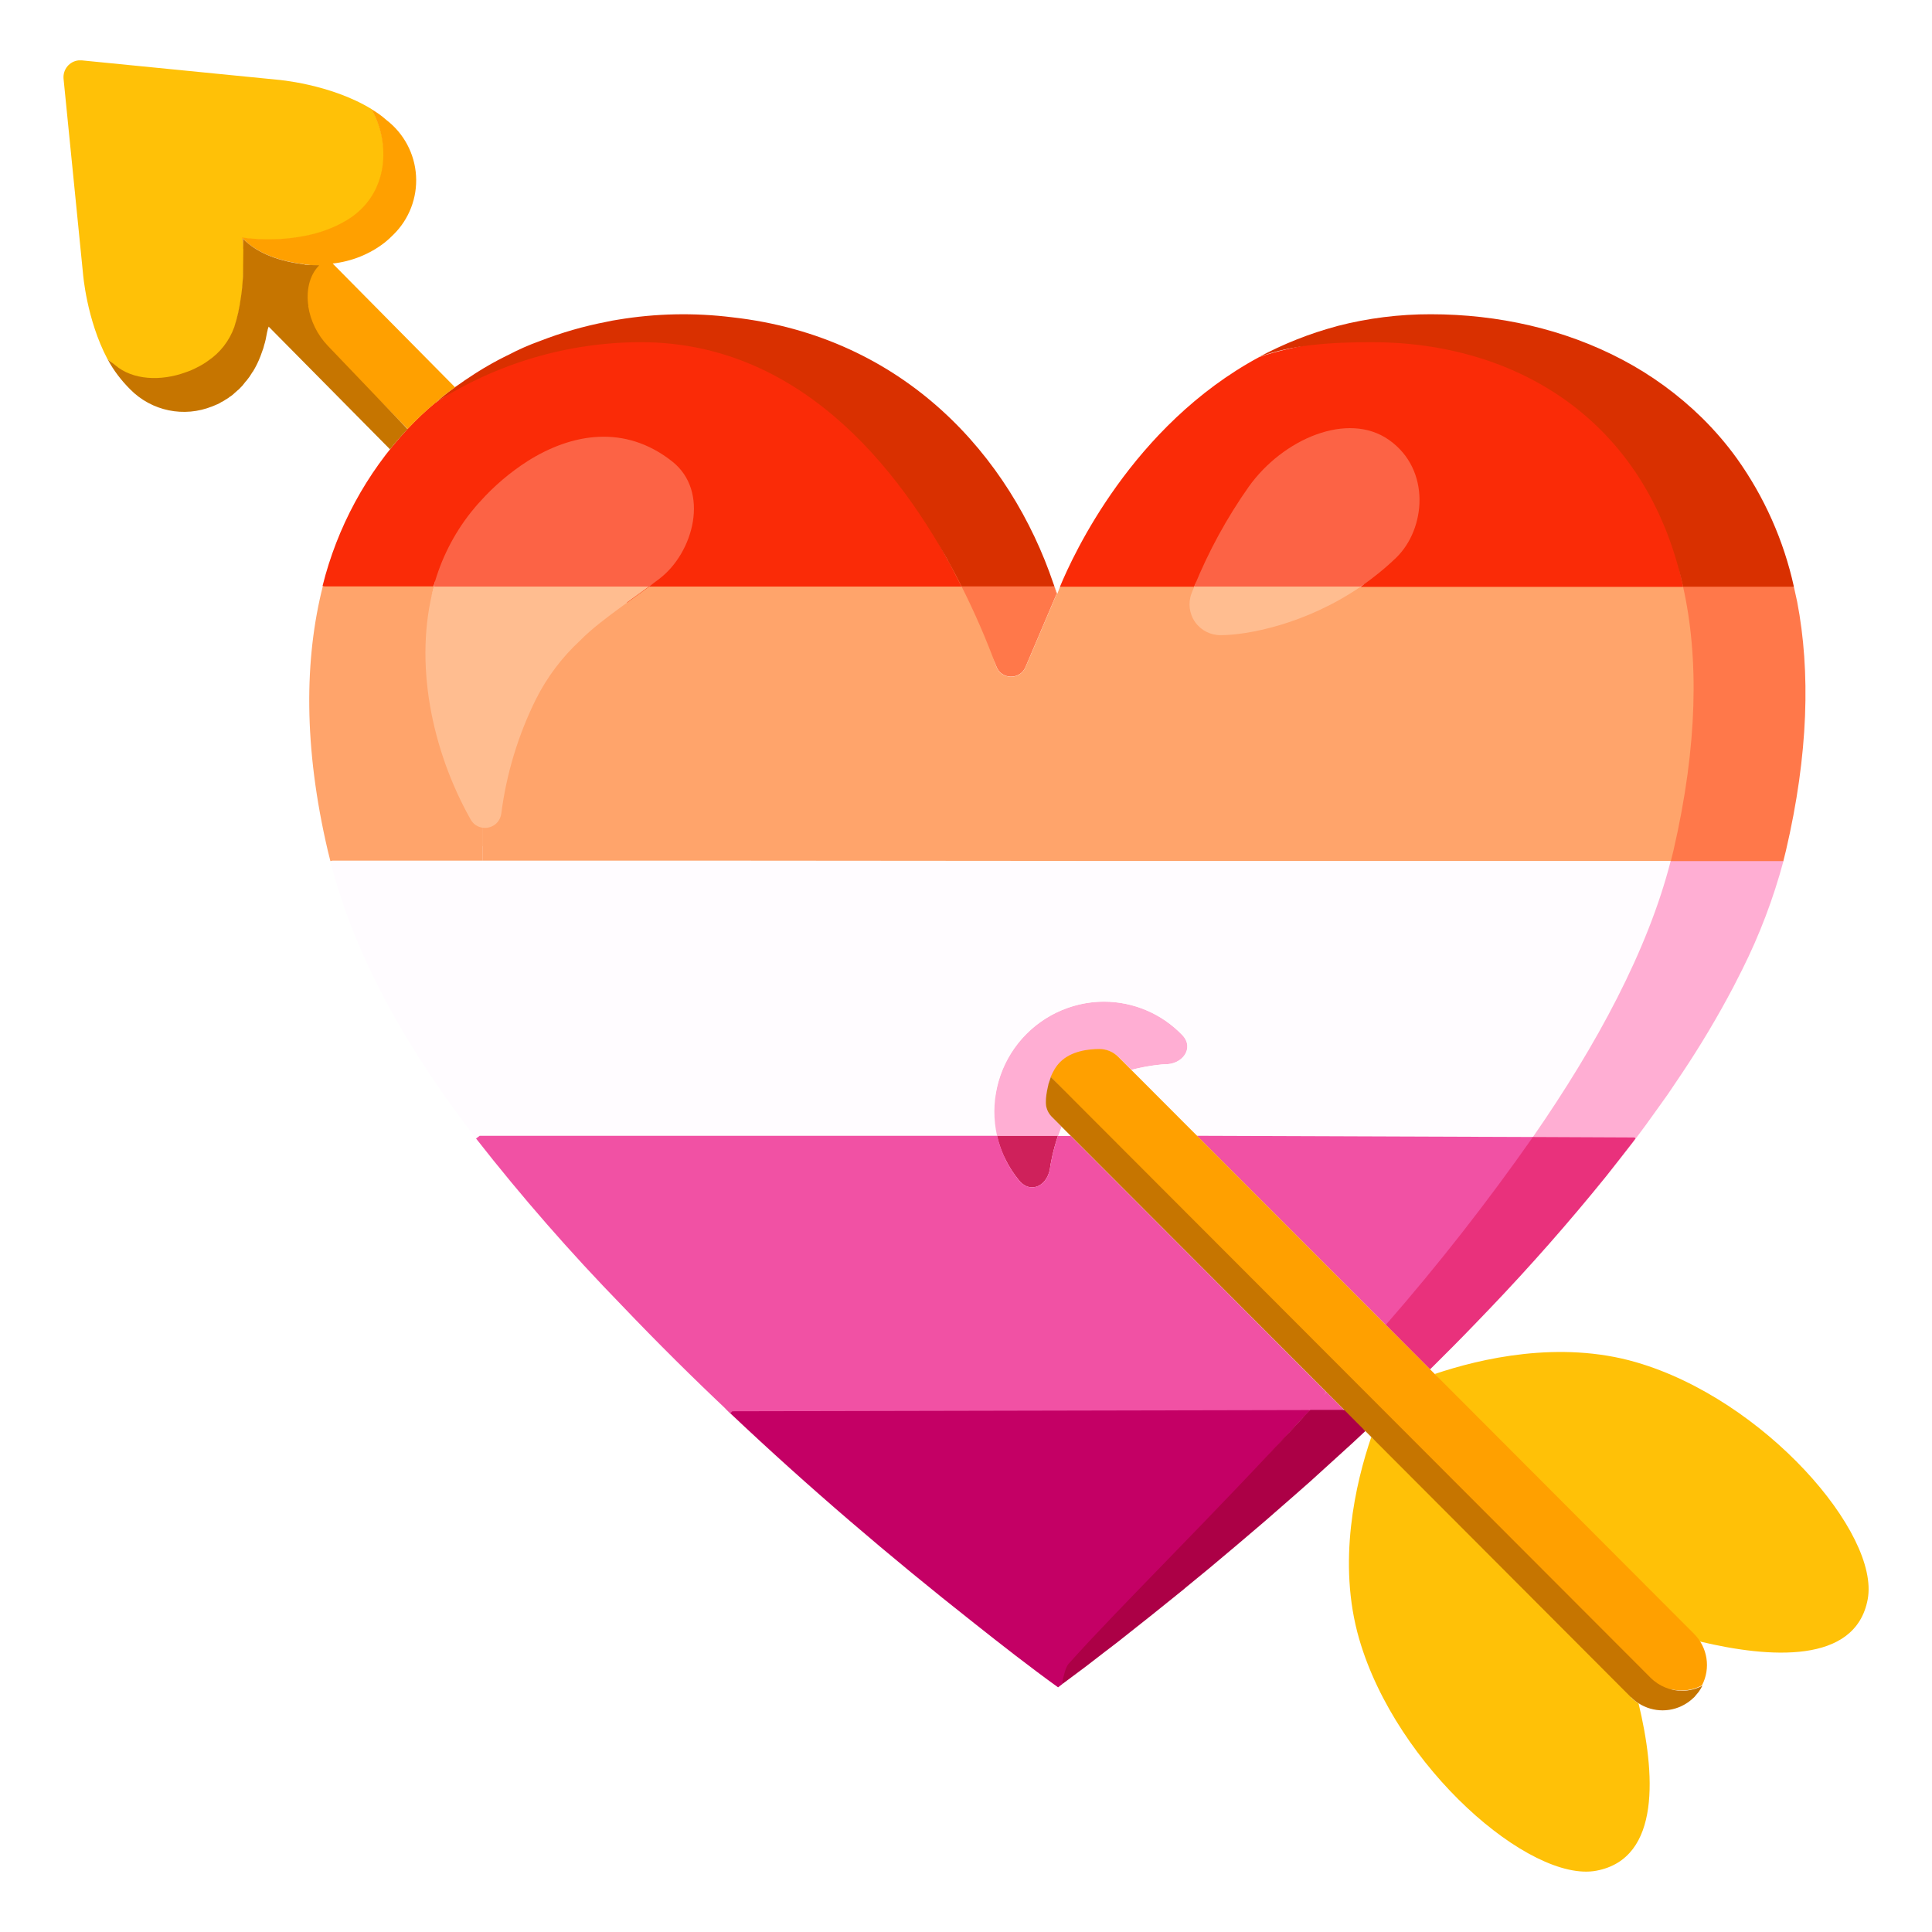
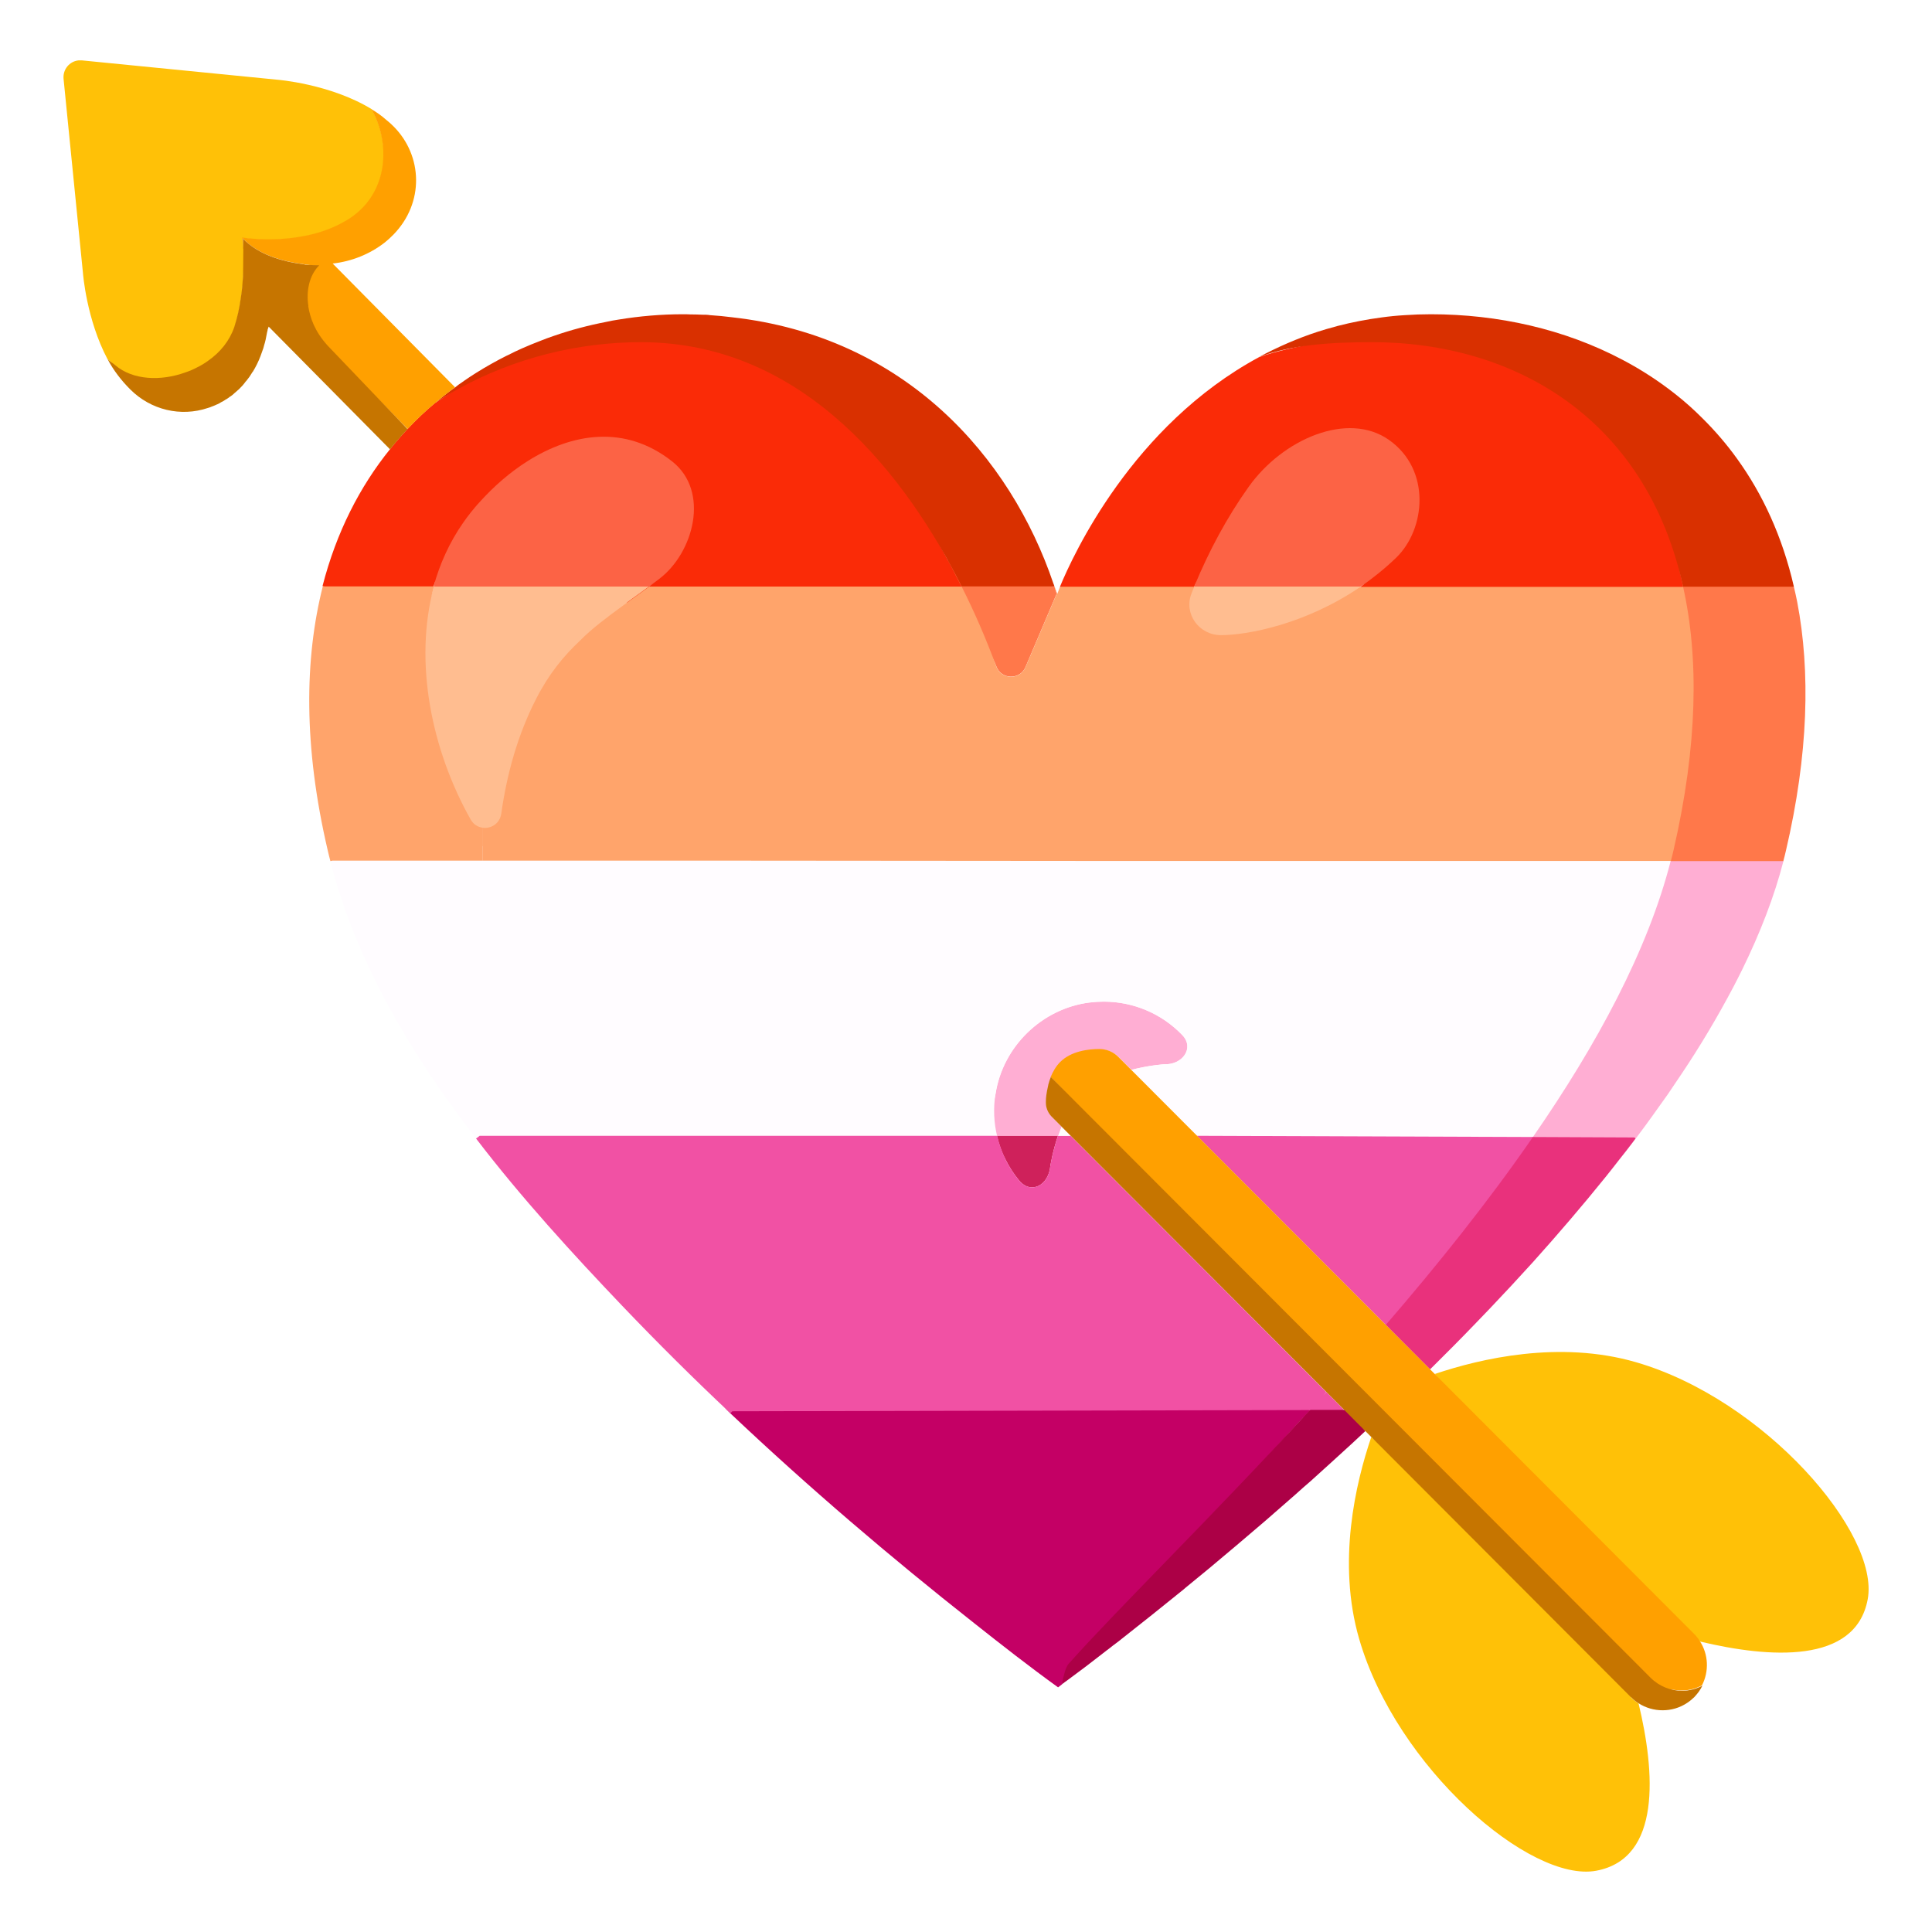
- <svg xmlns="http://www.w3.org/2000/svg" xml:space="preserve" viewBox="0 0 128 128">
-   <path fill="#FFAED3" d="M114.84 65.39a63.85 63.85 0 0 1-3.42 5.74l-.93 1.38-.65.91-.82 1.14-.64.86-.08-.06-9.59 2.93c-3.41-7.23 4.73-18 11.99-21.25l4.45-3.57 3.01 3.57a38.15 38.15 0 0 1-2.74 7.21l-.58 1.14zM69.31 73.03c-.01.36.13.71.38.97l.59.59.05.05-.23.62-5.52 2.23c-.22-.91 1.23-4.09 1.38-5.01a7.29 7.29 0 0 1 7.17-6.12c1.97 0 3.85.8 5.21 2.22.82.86 0 1.98-1.2 1.93 0 0-.98.06-2.18.37l-.84-.84a1.76 1.76 0 0 0-1.24-.51c-.75 0-1.88.14-2.6.86a2.95 2.95 0 0 0-.83 1.61c-.09.38-.13.74-.14 1.03z" />
-   <path fill="#FFFCFF" d="M73.16 51.31 31.54 56.1l-9.53.91-.13.03c1.69 6.65 5.34 12.79 9.66 18.39l17.29 6.65 17.23-6.82a7.29 7.29 0 0 1 7.06-8.9c1.97 0 3.85.8 5.21 2.22.82.86 0 1.98-1.2 1.93 0 0-.98.06-2.18.37l4.45 4.47 8.26 2.5 13.9-2.52c4.24-6.12 7.62-12.38 9.13-18.3l-37.53-5.72z" />
-   <path fill="#FF784A" d="M119.07 39.88c.88 4.6.75 10.08-.75 16.49l-.17.68h-7.46c-.72-.39-2.38-4.45-2.32-4.69 1.6-6.95-2.45-13.93-.26-17.5l10.74 4.02.22 1z" />
-   <path fill="#E9317C" d="m108.37 75.42-.21.28-.88 1.13-.89 1.13a141.2 141.2 0 0 1-7.7 8.75l-1.01 1.05c-.97 1.01-1.95 1.99-2.93 2.96h-.01l-2.93-2.94c-2.07-4.4.86-9.11 9.75-12.45l6.73.03.08.06z" />
-   <path fill="#F151A4" d="m87.88 92.23 1.17 1.18-3.75.69c.36-.38 2.21-1.47 2.58-1.87z" />
-   <path fill="#CF215B" d="M66.06 75.26h4.03c-.37 1.08-.49 1.96-.5 1.96-.1 1.31-1.28 1.94-2.07.99a7.18 7.18 0 0 1-1.46-2.95z" />
-   <path fill="#FF784A" d="m69.86 38.86.15.47-2.07 4.87c-.37.86-1.61.83-1.93-.05-.51-1.39-3.11-5.19-4.14-7.23l7.99 1.94z" />
-   <path fill="#FFBD90" d="M90.13 38.86c-1.09 2.79-3.92 7.09-5.63 7.09-1.45 0-9.67-3.73-9.14-5.08l3.76-2.01 5.87-2.52 5.14 2.52zM40.25 45.26c-1.1 1.03-2.14 1.04-2.97 2.67-1.21 2.37-.82 4.27-1.19 6.91-.09.6-4.04 1.26-4.54 1.26-.37 0-4.31-2.24-4.53-2.63-2.58-4.58.37-9.61 1.73-14.63l3.13-1.4 3.52-.41 5.15.25 2.48 1.57c-1.16.85 1.76 3.45.74 4.26-.46.37-3.1 1.73-3.52 2.15z" />
-   <path fill="#FC6345" d="M79.71 31.49c2.26-3.17 10.92-5.56 13.65-3.63v-.01c2.79 1.97 3.43 7.16 1.47 9.06-.76.73-3.89 1.4-4.7 1.95H79.12c.96-2.34-.85-5.35.59-7.37zM28.74 33.66c.16-.24 1.23-2.53 1.41-2.76.19-.23 1.18-1.74 1.39-1.96.92-1.02 2.88-1.6 4.06-2.34 2.91-1.83 9.55-.64 12.68 1.82 2.54 2 3.83 7.08-.98 9.09-.22.09-3.98 1.13-4.17 1.27l-.11.08H28.74c.41-1.5-.9-3.91 0-5.2z" />
-   <path fill="#FA2B07" d="m111.51 38.88-11.22 5.95-10.16-5.95c.81-.56 1.61-1.2 2.37-1.93 1.96-1.9 2.32-5.83-.47-7.8-2.73-1.93-7.04-.07-9.3 3.1a33.29 33.29 0 0 0-3.61 6.61l-4.81 6.4-4.08-6.4c.86-2.08 4.79-10.66 13.17-15.19 2.18-.83 9.03-1.96 11.66-1.53 13.31 2.18 14 5.57 16.45 16.74z" />
-   <path fill="#C40065" d="m58.02 85.88 28.77 7.54c-6.57 7.16-9.66 10.77-12.92 14.43-.19.21-3.4 3.14-3.52 3.75l-.25.19c-1.9-1.37-3.74-2.81-5.57-4.26-5.57-4.39-10.98-9.01-16.14-13.89s9.63-7.76 9.63-7.76z" />
-   <path fill="#FA2B07" d="m63.7 38.86-22.18 1.07 1.6-1.16.56-.42c2.27-1.72 3.38-5.8.84-7.79-3.13-2.46-6.64-1.85-9.55-.02a15.31 15.31 0 0 0-3.18 2.71c-.21.22-.4.46-.59.69a13.62 13.62 0 0 0-2.47 4.9l-3.47 2.81-3.89-2.83A23.69 23.69 0 0 1 27 28.42c.58-.62 1.19-1.2 1.83-1.73l.02-.01c.47-.31 2.03-1.35 2.52-1.62a24.61 24.61 0 0 1 12.06-2.92c11 0 16.74 9.71 20.27 16.72z" />
-   <path fill="#D93000" d="M90.9 22.67c-2.67 0-5.32.16-7.5.99a24.01 24.01 0 0 1 5.14-2.04l.06-.02a24.6 24.6 0 0 1 6.2-.78c4.44 0 8.85.98 12.7 3.02a22.6 22.6 0 0 1 5.26 3.84c.84.83 1.62 1.73 2.31 2.69a23.2 23.2 0 0 1 3.78 8.5h-7.34c-2.45-11.17-11.19-16.2-20.61-16.2z" />
-   <path fill="#AC0046" d="m86.83 98.13-1.01.89-1.98 1.73a362.52 362.52 0 0 1-3.71 3.14l-1.56 1.28-.15.13-2.1 1.69-2.26 1.79-.6.46-.25.19-1.27.98-1.18.88-.39.29-.02.01c.12-.61.26-1.15.45-1.36 3.26-3.66 9.42-9.66 15.99-16.82h2.55l1.12 1.4-.89.83-2.74 2.49z" />
-   <path fill="#D93000" d="M48.5 21.02c11.48 1.28 18.46 9.27 21.29 17.64l.07.19h-6.15c-3.53-7.01-10.24-16.18-21.25-16.18a25.23 25.23 0 0 0-13.6 4l.08-.07a16 16 0 0 1 1.64-1.25l.21-.15.76-.5a21.42 21.42 0 0 1 1.99-1.12l.11-.05a16.2 16.2 0 0 1 2.13-.94 25.38 25.38 0 0 1 4.41-1.27c.25-.06.5-.1.75-.14a26.3 26.3 0 0 1 7.56-.16z" />
-   <path fill="#FFC107" d="M108.39 90.25c-5.06-1.47-10.31-.24-13.33.78l13.31 16.38c.15.15 4.17 1.17 4.28 1.35 4.53 1.08 10.28 1.53 11.09-2.8.82-4.37-6.84-13.24-15.35-15.71zm.15 22.59c-.17-.1-.33-.23-.47-.38l-.05-2.63-17.17-14.62c-1.03 3.02-2.28 8.29-.8 13.38 2.47 8.51 11.34 16.17 15.71 15.35 4.33-.81 3.89-6.55 2.8-11.08l-.02-.02zM23.05 14.59c2.77-1.7 2.87-5.13 1.57-7.34v-.02c-2.75-1.68-6.26-1.95-6.26-1.95L5.42 4h-.21c-.61.06-1.05.6-1 1.21L5.5 18.13s.23 3.03 1.62 5.66l.53.48c1.14.98 3 1.07 4.64.48a5.58 5.58 0 0 0 1.5-.77 4.5 4.5 0 0 0 1.75-2.27 13.77 13.77 0 0 0 .58-3.37l.02-1.79-.01-.08c-.02-.44-.06-.71-.06-.71s1.96.34 4.18-.11c.93-.18 1.9-.51 2.8-1.06z" />
-   <path fill="#FFA46B" d="M111.51 38.88c1.05 4.7.97 10.48-.63 17.43l-.18.73H73.13l-25.18-.02H31.99v-2.18l.14.01c.5 0 .99-.34 1.08-.94a23.93 23.93 0 0 1 2.3-7.59 13.63 13.63 0 0 1 2.91-3.87c.41-.42.86-.8 1.32-1.17 1.02-.81 2.12-1.57 3.28-2.42h20.69a50.78 50.78 0 0 1 2.3 5.3c.32.88 1.56.91 1.93.05l2.07-4.87-.15-.47h.01l.18.47.18-.47h8.89l-.18.45a2.04 2.04 0 0 0 1.95 2.76c1.71 0 5.58-.7 9.24-3.2h21.38z" />
-   <path fill="#F151A4" d="m79.5 75.25 22.06.08a148.2 148.2 0 0 1-9.75 12.45L79.4 75.35l-.1-.1h.2zM70.32 74.64l17.55 17.59-1.08 1.19-38.27.08-.13.13a185.68 185.68 0 0 1-7.18-7.13 136.35 136.35 0 0 1-9.67-11.07l.24-.18h34.28c.25 1.09.75 2.1 1.46 2.96.79.95 1.97.32 2.07-.99.01 0 .13-.88.5-1.96l.23-.62z" />
-   <path fill="#FFA46B" d="M31.99 54.84v2.18h-9.97l-.13.03-.17-.68c-1.62-6.91-1.55-12.73-.33-17.54l.12.02h7.24c-1.36 5.02-.15 10.86 2.43 15.44.19.34.49.51.81.55z" />
-   <path fill="#FFFCFF" d="m70.95 75.26-.63-.62-.23.62z" />
-   <path fill="#FFA000" d="M107.44 110.92 69.61 71.35c.15-.35.34-.7.63-.99.72-.72 1.85-.86 2.6-.86.46 0 .91.18 1.24.51l38.15 38.23a2.92 2.92 0 0 1 .53 3.42 2.9 2.9 0 0 1-1.34.34c-.76 0-3.4-.5-3.98-1.08zM16.04 15.73s1.96.34 4.18-.11c.93-.18 1.9-.51 2.8-1.06 2.77-1.7 2.87-5.13 1.57-7.34.35.21.7.45 1.01.73a5.04 5.04 0 0 1 .46 7.6l-.28.27-.28.24c-1 .78-2.2 1.26-3.46 1.4l8.11 8.2a11.8 11.8 0 0 0-1.29 1.02l-.02.01c-.64.53-1.25 1.11-1.83 1.73l-5.4-5.46a5.17 5.17 0 0 1-1.31-2.69c-.15-.94.04-1.99.72-2.66l-.74-.08-.12-.02c-1.52-.2-3.03-.64-4.09-1.72.02 0 .03.28.03.65-.02-.44-.06-.71-.06-.71z" />
-   <path fill="#C67500" d="M111.45 112.02c-.76 0-1.52-.29-2.1-.87L71.24 72.98l-1.62-1.63-.15.45-.04.18c-.09.38-.14.74-.14 1.03-.01.36.13.71.38.97l.59.59.05.05 37.74 37.82h.01c.14.15.3.28.47.39h.02v.01a2.93 2.93 0 0 0 3.23-.02c.17-.11.32-.24.47-.38l.3-.36c.09-.13.17-.26.24-.4a2.9 2.9 0 0 1-1.34.34zM20.43 20.27c-.15-.94.04-2.02.72-2.69-.25-.02-.61-.01-.86-.04h-.03l-.09-.02c-1.52-.2-3.03-.64-4.09-1.72.03 0 .03.28.03.65l.01.08-.02 1.79c-.03.48-.07.96-.15 1.44-.09.66-.23 1.29-.43 1.91a4.53 4.53 0 0 1-1.73 2.23c-.22.16-.46.31-.71.43-.26.14-.52.25-.79.34-1.65.6-3.5.51-4.65-.47-.17-.15-.35-.24-.51-.4.4.75.9 1.4 1.5 2a5 5 0 0 0 5.44 1.12h.01l.3-.13h.01c.09-.04.19-.09.29-.16h.01c.09-.05.19-.1.28-.17h.01c.09-.05.18-.12.27-.19h.01c.09-.06.18-.13.27-.22l.26-.23h.01l.25-.26.01-.01.23-.29h.01l.23-.3.21-.33h.01c.2-.33.37-.67.51-1.04l.19-.53.05-.19a4 4 0 0 0 .1-.37c.05-.23.08-.45.13-.63v-.01l.01-.05.06-.17 8.04 8.13c.37-.47.76-.91 1.16-1.34l-5.29-5.53a4.9 4.9 0 0 1-1.29-2.62l.01-.01zm-4.88 1.36a11.35 11.35 0 0 1-.01 0h.01zM90.44 94.8l-1.4-1.41 1.41 1.41h-.01z" />
+ <svg xmlns="http://www.w3.org/2000/svg" version="1.1" id="Layer_4" x="0px" y="0px" viewBox="0 0 128 128" enable-background="new 0 0 128 128" xml:space="preserve">
+   <path fill="#FFAED3" d="M114.84,65.39c-1.04,1.97-2.18,3.89-3.42,5.74l-0.93,1.38c-0.22,0.3-0.43,0.61-0.65,0.91  c-0.27,0.38-0.54,0.76-0.82,1.14c-0.21,0.29-0.43,0.57-0.64,0.86l-0.08-0.06l-9.59,2.93c-3.41-7.23,4.73-18,11.99-21.25l4.45-3.57  l3.01,3.57c-0.61,2.37-1.55,4.78-2.74,7.21C115.23,64.63,115.04,65.01,114.84,65.39z" />
+   <path fill="#FFAED3" d="M69.31,73.03c-0.01,0.36,0.13,0.71,0.38,0.97l0.59,0.59l0.05,0.05c-0.08,0.21-0.16,0.42-0.23,0.62  l-5.52,2.23c-0.22-0.91,1.23-4.09,1.38-5.01c0.48-3.14,3.07-5.66,6.22-6.06c0.32-0.04,0.64-0.06,0.95-0.06  c1.97,0,3.85,0.8,5.21,2.22c0.82,0.86,0,1.98-1.2,1.93c0,0-0.98,0.06-2.18,0.37l-0.84-0.84c-0.33-0.33-0.78-0.51-1.24-0.51  c-0.75,0-1.88,0.14-2.6,0.86c-0.41,0.41-0.67,0.91-0.79,1.43c-0.02,0.06-0.04,0.12-0.04,0.18C69.36,72.38,69.32,72.74,69.31,73.03z" />
+   <path fill="#FFFCFF" d="M73.16,51.31L31.54,56.1l-9.53,0.91l-0.13,0.03c1.69,6.65,5.34,12.79,9.66,18.39l17.29,6.65l17.23-6.82  c-0.21-0.87-0.26-1.81-0.11-2.78c0.48-3.14,3.07-5.66,6.22-6.06c0.32-0.04,0.64-0.06,0.95-0.06c1.97,0,3.85,0.8,5.21,2.22  c0.82,0.86,0,1.98-1.2,1.93c0,0-0.98,0.06-2.18,0.37l4.45,4.47l8.26,2.5l13.9-2.52c4.24-6.12,7.62-12.38,9.13-18.3L73.16,51.31  L73.16,51.31z" />
+   <path fill="#FF784A" d="M119.07,39.88c0.88,4.6,0.75,10.08-0.75,16.49c-0.05,0.23-0.11,0.45-0.17,0.68h-7.46  c-0.72-0.39-2.38-4.45-2.32-4.69c1.6-6.95-2.45-13.93-0.26-17.5l10.74,4.02C118.93,39.2,119,39.54,119.07,39.88z" />
+   <path fill="#E9317C" d="M108.37,75.42c-0.07,0.09-0.14,0.19-0.21,0.28c-0.29,0.38-0.58,0.76-0.88,1.13  c-0.29,0.38-0.59,0.75-0.89,1.13c-1.54,1.91-3.16,3.8-4.82,5.65c-0.95,1.05-1.91,2.08-2.88,3.1c-0.34,0.36-0.68,0.71-1.01,1.05  c-0.97,1.01-1.95,1.99-2.93,2.96h-0.01l-2.93-2.94c-2.07-4.4,0.86-9.11,9.75-12.45l6.73,0.03L108.37,75.42z" />
+   <path fill="#F151A4" d="M87.88,92.23l1.17,1.18L85.3,94.1C85.66,93.72,87.51,92.63,87.88,92.23L87.88,92.23z" />
+   <path fill="#CF215B" d="M66.06,75.26h4.03c-0.37,1.08-0.49,1.96-0.5,1.96c-0.1,1.31-1.28,1.94-2.07,0.99  C66.81,77.35,66.31,76.34,66.06,75.26z" />
+   <path fill="#FF784A" d="M69.86,38.86c0.05,0.16,0.1,0.31,0.15,0.47l-2.07,4.87c-0.37,0.86-1.61,0.83-1.93-0.05  c-0.51-1.39-3.11-5.19-4.14-7.23L69.86,38.86z" />
+   <path fill="#FFBD90" d="M90.13,38.86c-1.09,2.79-3.92,7.09-5.63,7.09c-1.45,0-9.67-3.73-9.14-5.08l3.76-2.01l5.87-2.52  L90.13,38.86z" />
+   <path fill="#FFBD90" d="M40.25,45.26c-1.1,1.03-2.14,1.04-2.97,2.67c-1.21,2.37-0.82,4.27-1.19,6.91  c-0.09,0.6-4.04,1.26-4.54,1.26c-0.37,0-4.31-2.24-4.53-2.63c-2.58-4.58,0.37-9.61,1.73-14.63l3.13-1.4l3.52-0.41l5.15,0.25  l2.48,1.57c-1.16,0.85,1.76,3.45,0.74,4.26C43.31,43.48,40.67,44.84,40.25,45.26z" />
+   <path fill="#FC6345" d="M79.71,31.49c2.26-3.17,10.92-5.56,13.65-3.63v-0.01c2.79,1.97,3.43,7.16,1.47,9.06  c-0.76,0.73-3.89,1.4-4.7,1.95H79.12C80.08,36.52,78.27,33.51,79.71,31.49z" />
+   <path fill="#FC6345" d="M28.74,33.66c0.16-0.24,1.23-2.53,1.41-2.76c0.19-0.23,1.18-1.74,1.39-1.96c0.92-1.02,2.88-1.6,4.06-2.34  c2.91-1.83,9.55-0.64,12.68,1.82c2.54,2,3.83,7.08-0.98,9.09c-0.22,0.09-3.98,1.13-4.17,1.27l-0.11,0.08H28.74  C29.15,37.36,27.84,34.95,28.74,33.66z" />
+   <path fill="#FA2B07" d="M111.51,38.88l-11.22,5.95l-10.16-5.95c0.81-0.56,1.61-1.2,2.37-1.93c1.96-1.9,2.32-5.83-0.47-7.8  c-2.73-1.93-7.04-0.07-9.3,3.1c-1.44,2.02-2.65,4.28-3.61,6.61l-4.81,6.4l-4.08-6.4c0.86-2.08,4.79-10.66,13.17-15.19  c2.18-0.83,9.03-1.96,11.66-1.53C108.37,24.32,109.06,27.71,111.51,38.88z" />
+   <path fill="#C40065" d="M58.02,85.88l28.77,7.54c-6.57,7.16-9.66,10.77-12.92,14.43c-0.19,0.21-3.4,3.14-3.52,3.75  c-0.16,0.13-0.25,0.19-0.25,0.19c-1.9-1.37-3.74-2.81-5.57-4.26c-5.57-4.39-10.98-9.01-16.14-13.89S58.02,85.88,58.02,85.88z" />
+   <path fill="#FA2B07" d="M63.7,38.86l-22.18,1.07l1.6-1.16c0.19-0.14,0.37-0.28,0.56-0.42c2.27-1.72,3.38-5.8,0.84-7.79  c-3.13-2.46-6.64-1.85-9.55-0.02c-1.18,0.74-2.26,1.69-3.18,2.71c-0.21,0.22-0.4,0.46-0.59,0.69c-0.18,0.23-0.36,0.46-0.52,0.7  c-0.9,1.29-1.54,2.71-1.95,4.2l-3.47,2.81l-3.89-2.83c0.92-3.57,2.47-6.58,4.47-9.06c0.37-0.47,0.76-0.91,1.16-1.34  c0.58-0.62,1.19-1.2,1.83-1.73c0.01,0,0.01-0.01,0.02-0.01c0.47-0.31,2.03-1.35,2.52-1.62c3.8-2.11,7.97-2.92,12.06-2.92  C54.43,22.14,60.17,31.85,63.7,38.86z" />
+   <path fill="#D93000" d="M90.9,22.67c-2.67,0-5.32,0.16-7.5,0.99c1.25-0.67,2.55-1.24,3.9-1.68c0.4-0.13,0.82-0.25,1.24-0.36  c0.02-0.01,0.04-0.01,0.06-0.02c0.97-0.25,1.95-0.44,2.94-0.57c0.5-0.07,1.01-0.12,1.53-0.15c0.57-0.04,1.14-0.06,1.73-0.06  c4.44,0,8.85,0.98,12.7,3.02c1.24,0.65,2.42,1.42,3.52,2.29c0.61,0.48,1.19,1,1.74,1.55c0.84,0.83,1.62,1.73,2.31,2.69  c1.71,2.36,3.02,5.19,3.78,8.5h-7.34C109.06,27.7,100.32,22.67,90.9,22.67z" />
+   <path fill="#AC0046" d="M86.83,98.13c-0.34,0.29-0.68,0.59-1.01,0.89c-0.67,0.59-1.33,1.16-1.98,1.73  c-1.29,1.11-2.54,2.16-3.71,3.14c-0.53,0.44-1.05,0.86-1.56,1.28c-0.05,0.04-0.1,0.08-0.15,0.13c-0.74,0.59-1.44,1.16-2.1,1.69  c-0.82,0.65-1.58,1.25-2.26,1.79c-0.21,0.15-0.41,0.31-0.6,0.46c-0.09,0.06-0.17,0.13-0.25,0.19c-0.47,0.36-0.9,0.69-1.27,0.98  c-0.48,0.36-0.88,0.65-1.18,0.88c-0.16,0.11-0.29,0.21-0.39,0.29c-0.01,0-0.01,0.01-0.02,0.01c0.12-0.61,0.26-1.15,0.45-1.36  c3.26-3.66,9.42-9.66,15.99-16.82h2.55l1.12,1.4l-0.89,0.83C88.64,96.49,87.73,97.32,86.83,98.13z" />
+   <path fill="#D93000" d="M48.5,21.02c11.48,1.28,18.46,9.27,21.29,17.64c0.03,0.06,0.05,0.13,0.07,0.19h-6.15  c-3.53-7.01-10.24-16.18-21.25-16.18c-4.09,0-8.36,1.02-12.16,3.13c-0.49,0.27-0.97,0.56-1.44,0.87c0.03-0.03,0.05-0.05,0.08-0.07  c0.26-0.22,0.53-0.44,0.8-0.64c0.14-0.11,0.28-0.21,0.42-0.3c0.14-0.12,0.28-0.22,0.42-0.31l0.21-0.15  c0.25-0.17,0.5-0.34,0.76-0.5c0.34-0.21,0.68-0.42,1.03-0.61c0.32-0.18,0.64-0.35,0.96-0.51c0.03-0.02,0.07-0.03,0.11-0.05  c0.31-0.16,0.62-0.31,0.94-0.45c0.39-0.17,0.79-0.34,1.19-0.49c0.3-0.12,0.59-0.23,0.89-0.33c1.15-0.4,2.33-0.71,3.52-0.94  c0.25-0.06,0.5-0.1,0.75-0.14c1.44-0.24,2.89-0.36,4.31-0.36c0.15,0,0.31,0,0.46,0.01c0.27,0,0.54,0.01,0.81,0.02  c0.18,0,0.35,0,0.52,0.03C47.54,20.91,48.02,20.96,48.5,21.02z" />
+   <path fill="#FFC107" d="M108.39,90.25c-5.06-1.47-10.31-0.24-13.33,0.78l13.31,16.38c0.15,0.15,4.17,1.17,4.28,1.35  c4.53,1.08,10.28,1.53,11.09-2.8C124.56,101.59,116.9,92.72,108.39,90.25z M108.54,112.84c-0.17-0.1-0.33-0.23-0.47-0.38l-0.05-2.63  L90.85,95.21c-1.03,3.02-2.28,8.29-0.8,13.38c2.47,8.51,11.34,16.17,15.71,15.35c4.33-0.81,3.89-6.55,2.8-11.08L108.54,112.84  L108.54,112.84z M23.05,14.59c2.77-1.7,2.87-5.13,1.57-7.34V7.23l0,0c-2.75-1.68-6.26-1.95-6.26-1.95L5.42,4H5.21  c-0.61,0.06-1.05,0.6-1,1.21L5.5,18.13c0,0,0.23,3.03,1.62,5.66c0,0,0.35,0.32,0.53,0.48c1.14,0.98,3,1.07,4.64,0.48  c0.27-0.09,0.53-0.2,0.79-0.34c0.25-0.13,0.49-0.27,0.71-0.43c0.81-0.57,1.45-1.34,1.75-2.27c0.2-0.63,0.34-1.27,0.43-1.93  c0.08-0.47,0.12-0.96,0.15-1.44c0.01-0.11,0.02-1.08,0.02-1.79c0-0.03,0-0.05-0.01-0.08c-0.02-0.44-0.06-0.71-0.06-0.71  s1.96,0.34,4.18-0.11C21.18,15.47,22.15,15.14,23.05,14.59L23.05,14.59z" />
+   <path fill="#FFA46B" d="M111.51,38.88c1.05,4.7,0.97,10.48-0.63,17.43c-0.06,0.24-0.11,0.48-0.18,0.73H73.13l-25.18-0.02H32.13  h-0.14v-2.18c0.05,0.01,0.09,0.01,0.14,0.01c0.5,0,0.99-0.34,1.08-0.94c0.37-2.64,1.09-5.22,2.3-7.59  c0.83-1.63,1.81-2.84,2.91-3.87c0.41-0.42,0.86-0.8,1.32-1.17c1.02-0.81,2.12-1.57,3.28-2.42h20.69c0.87,1.72,1.63,3.49,2.3,5.3  c0.32,0.88,1.56,0.91,1.93,0.05l2.07-4.87c-0.05-0.16-0.1-0.31-0.15-0.47h0.01c0.12,0.3,0.18,0.47,0.18,0.47s0.06-0.17,0.18-0.47  h8.89l-0.18,0.45c-0.53,1.35,0.5,2.76,1.95,2.76c1.71,0,5.58-0.7,9.24-3.2H111.51z" />
+   <path fill="#F151A4" d="M79.5,75.25l22.06,0.08c-2.95,4.27-6.32,8.48-9.75,12.45L79.4,75.35l-0.1-0.1H79.5z" />
+   <path fill="#F151A4" d="M70.32,74.64l17.55,17.59c-0.36,0.4-0.72,0.8-1.08,1.19L48.52,93.5l-0.13,0.13  c-2.46-2.31-4.85-4.69-7.18-7.13c-3.26-3.42-6.64-7.11-9.67-11.07l0.24-0.18h34.28c0.25,1.09,0.75,2.1,1.46,2.96  c0.79,0.95,1.97,0.32,2.07-0.99c0.01,0,0.13-0.88,0.5-1.96C70.16,75.06,70.24,74.85,70.32,74.64z" />
+   <path fill="#FFA46B" d="M31.99,54.84v2.18h-9.97l-0.13,0.03c-0.06-0.23-0.12-0.45-0.17-0.68c-1.62-6.91-1.55-12.73-0.33-17.54  l0.12,0.02h7.24c-1.36,5.02-0.15,10.86,2.43,15.44C31.37,54.63,31.67,54.8,31.99,54.84z" />
+   <polygon fill="#FFFCFF" points="70.95,75.26 70.32,74.64 70.09,75.26 " />
+   <path fill="#FFA000" d="M107.44,110.92L69.61,71.35c0.15-0.35,0.34-0.7,0.63-0.99c0.72-0.72,1.85-0.86,2.6-0.86  c0.46,0,0.91,0.18,1.24,0.51l38.15,38.23c0.15,0.15,0.28,0.31,0.39,0.49c0.57,0.87,0.62,2,0.14,2.93  c-0.42,0.22-0.88,0.34-1.34,0.34C110.66,112,108.02,111.5,107.44,110.92z" />
+   <path fill="#FFA000" d="M16.04,15.73c0,0,1.96,0.34,4.18-0.11c0.93-0.18,1.9-0.51,2.8-1.06c2.77-1.7,2.87-5.13,1.57-7.34  c0.35,0.21,0.7,0.45,1.01,0.73c0.17,0.13,0.33,0.28,0.48,0.43c1.92,1.93,2.05,5.05-0.02,7.17c-0.09,0.09-0.19,0.18-0.28,0.27  c-0.09,0.08-0.19,0.16-0.28,0.24c-1,0.78-2.2,1.26-3.46,1.4l8.11,8.2c-0.14,0.09-0.28,0.2-0.41,0.31c-0.27,0.2-0.54,0.41-0.8,0.64  c-0.03,0.02-0.06,0.04-0.08,0.07c-0.01,0-0.01,0.01-0.02,0.01c-0.64,0.53-1.25,1.11-1.83,1.73l-5.4-5.46  c-0.69-0.75-1.15-1.68-1.31-2.69c-0.15-0.94,0.04-1.99,0.72-2.66c-0.25-0.02-0.49-0.05-0.74-0.08l-0.12-0.02  c-1.52-0.2-3.03-0.64-4.09-1.72c0.02,0,0.03,0.28,0.03,0.65C16.08,16,16.04,15.73,16.04,15.73z" />
+   <path fill="#C67500" d="M111.45,112.02c-0.76,0-1.52-0.29-2.1-0.87L71.24,72.98l-1.62-1.63c-0.06,0.15-0.11,0.3-0.15,0.45  c-0.02,0.06-0.03,0.12-0.04,0.18c-0.09,0.38-0.14,0.74-0.14,1.03c-0.01,0.36,0.13,0.71,0.38,0.97l0.59,0.59l0.05,0.05l37.74,37.82  h0.01c0.14,0.15,0.3,0.28,0.47,0.39h0.02c0,0,0,0,0,0.01c0.48,0.31,1.03,0.47,1.6,0.47s1.14-0.16,1.63-0.49  c0.17-0.11,0.32-0.24,0.47-0.38c0.11-0.12,0.21-0.24,0.3-0.36c0.09-0.13,0.17-0.26,0.24-0.4  C112.37,111.9,111.91,112.02,111.45,112.02L111.45,112.02z M20.43,20.27c-0.15-0.94,0.04-2.02,0.72-2.69  c-0.25-0.02-0.61-0.01-0.86-0.04h-0.03l-0.09-0.02c-1.52-0.2-3.03-0.64-4.09-1.72c0.03,0,0.03,0.28,0.03,0.65  c0.01,0.03,0.01,0.05,0.01,0.08c0,0.71-0.02,1.68-0.02,1.79c-0.03,0.48-0.07,0.96-0.15,1.44l0,0c-0.09,0.66-0.23,1.29-0.43,1.91  c-0.31,0.91-0.93,1.67-1.73,2.23c-0.22,0.16-0.46,0.31-0.71,0.43c-0.26,0.14-0.52,0.25-0.79,0.34c-1.65,0.6-3.5,0.51-4.65-0.47  c-0.17-0.15-0.35-0.24-0.51-0.4c0.4,0.75,0.9,1.4,1.5,2c1.37,1.37,3.35,1.83,5.14,1.23c0.1-0.03,0.2-0.06,0.3-0.11h0.01  c0.1-0.04,0.2-0.08,0.3-0.13h0.01c0.09-0.04,0.19-0.09,0.29-0.16h0.01c0.09-0.05,0.19-0.1,0.28-0.17h0.01  c0.09-0.05,0.18-0.12,0.27-0.19h0.01c0.09-0.06,0.18-0.13,0.27-0.22c0.09-0.07,0.17-0.15,0.26-0.23h0.01  c0.08-0.09,0.16-0.17,0.25-0.26c0-0.01,0.01-0.01,0.01-0.01c0.08-0.09,0.16-0.19,0.23-0.29h0.01c0.08-0.1,0.15-0.2,0.23-0.3l0,0  l0.21-0.33h0.01c0.2-0.33,0.37-0.67,0.51-1.04c0.06-0.17,0.13-0.35,0.19-0.53c0.02-0.06,0.03-0.12,0.05-0.19  c0.04-0.12,0.07-0.24,0.1-0.37c0.05-0.23,0.08-0.45,0.13-0.63c-0.01-0.01,0-0.01,0-0.01c0-0.02,0-0.03,0.01-0.05  c0.02-0.06,0.06-0.17,0.06-0.17l8.04,8.13c0.37-0.47,0.76-0.91,1.16-1.34l-5.29-5.53c-0.88-0.97-1.16-1.85-1.29-2.62l0,0  L20.43,20.27z M15.55,21.63L15.55,21.63c0.2-0.61,0.34-1.24,0.42-1.86l0,0c-0.09,0.62-0.23,1.24-0.43,1.86l0,0H15.55z M90.44,94.8  l-1.4-1.41l0,0l1.41,1.41l0,0H90.44z" />
</svg>
